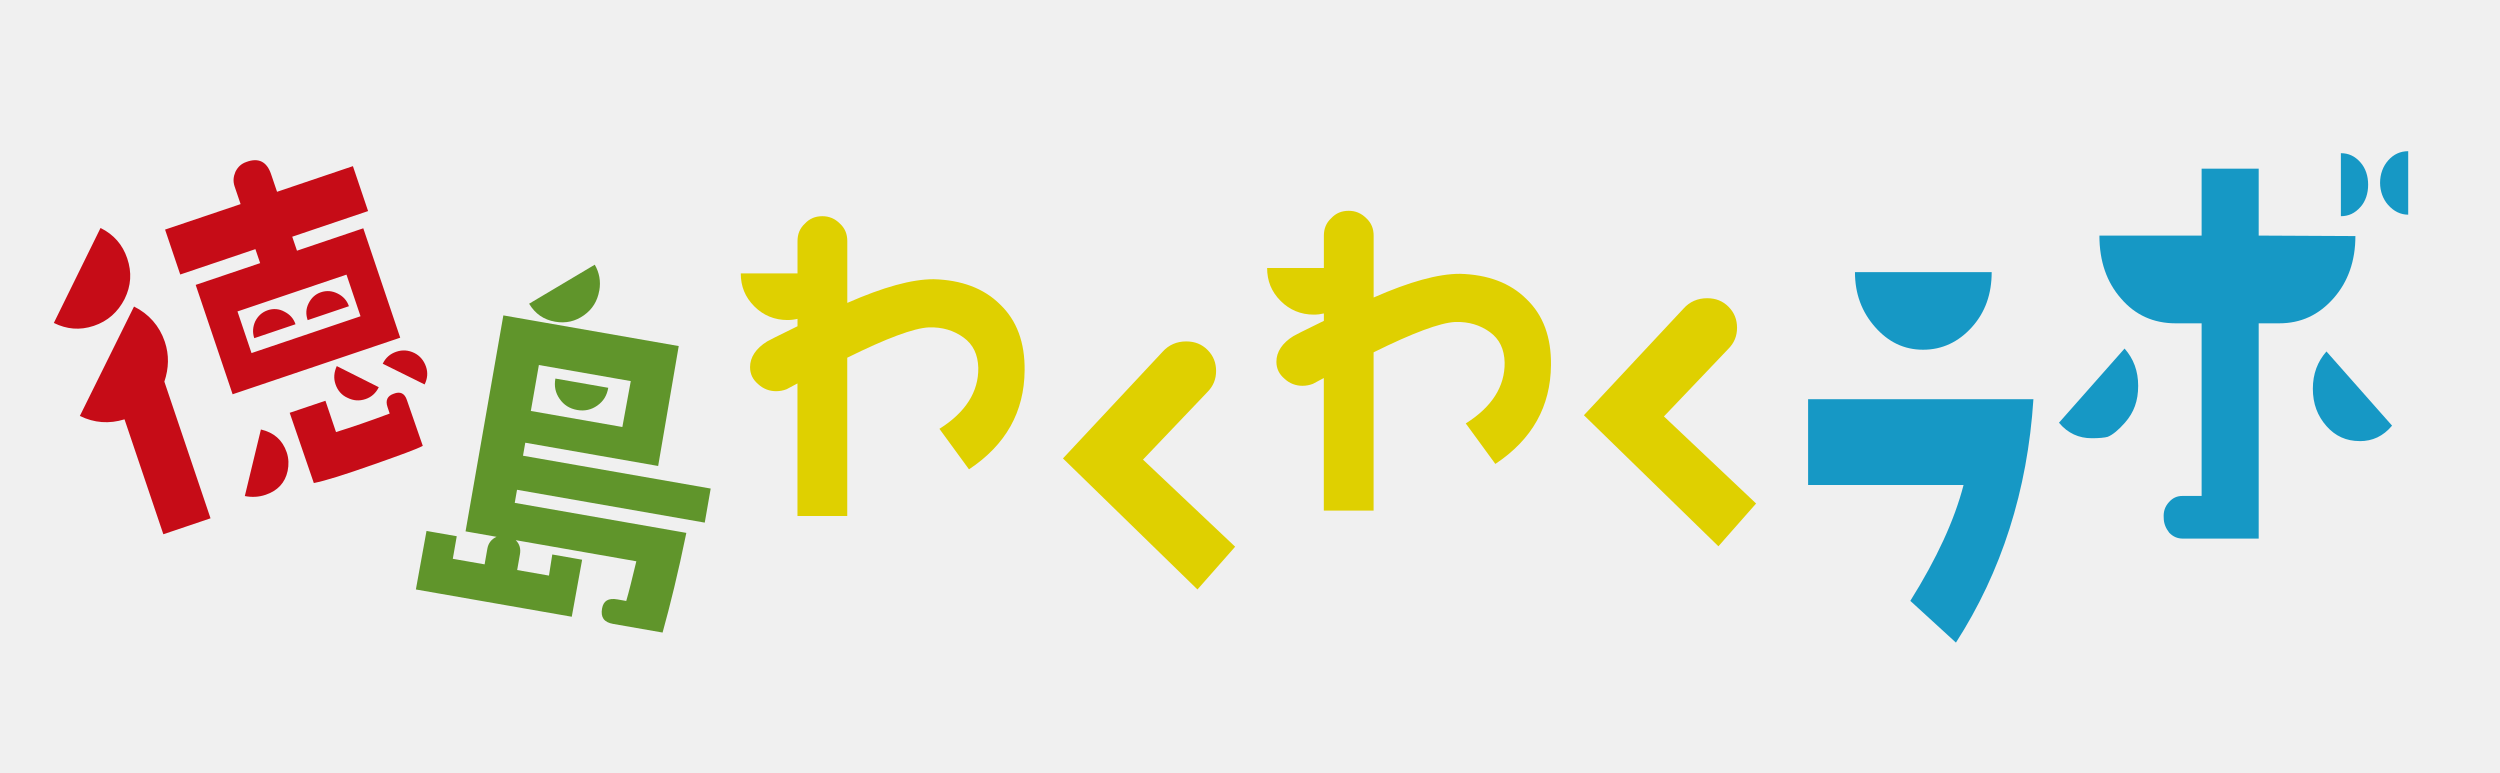
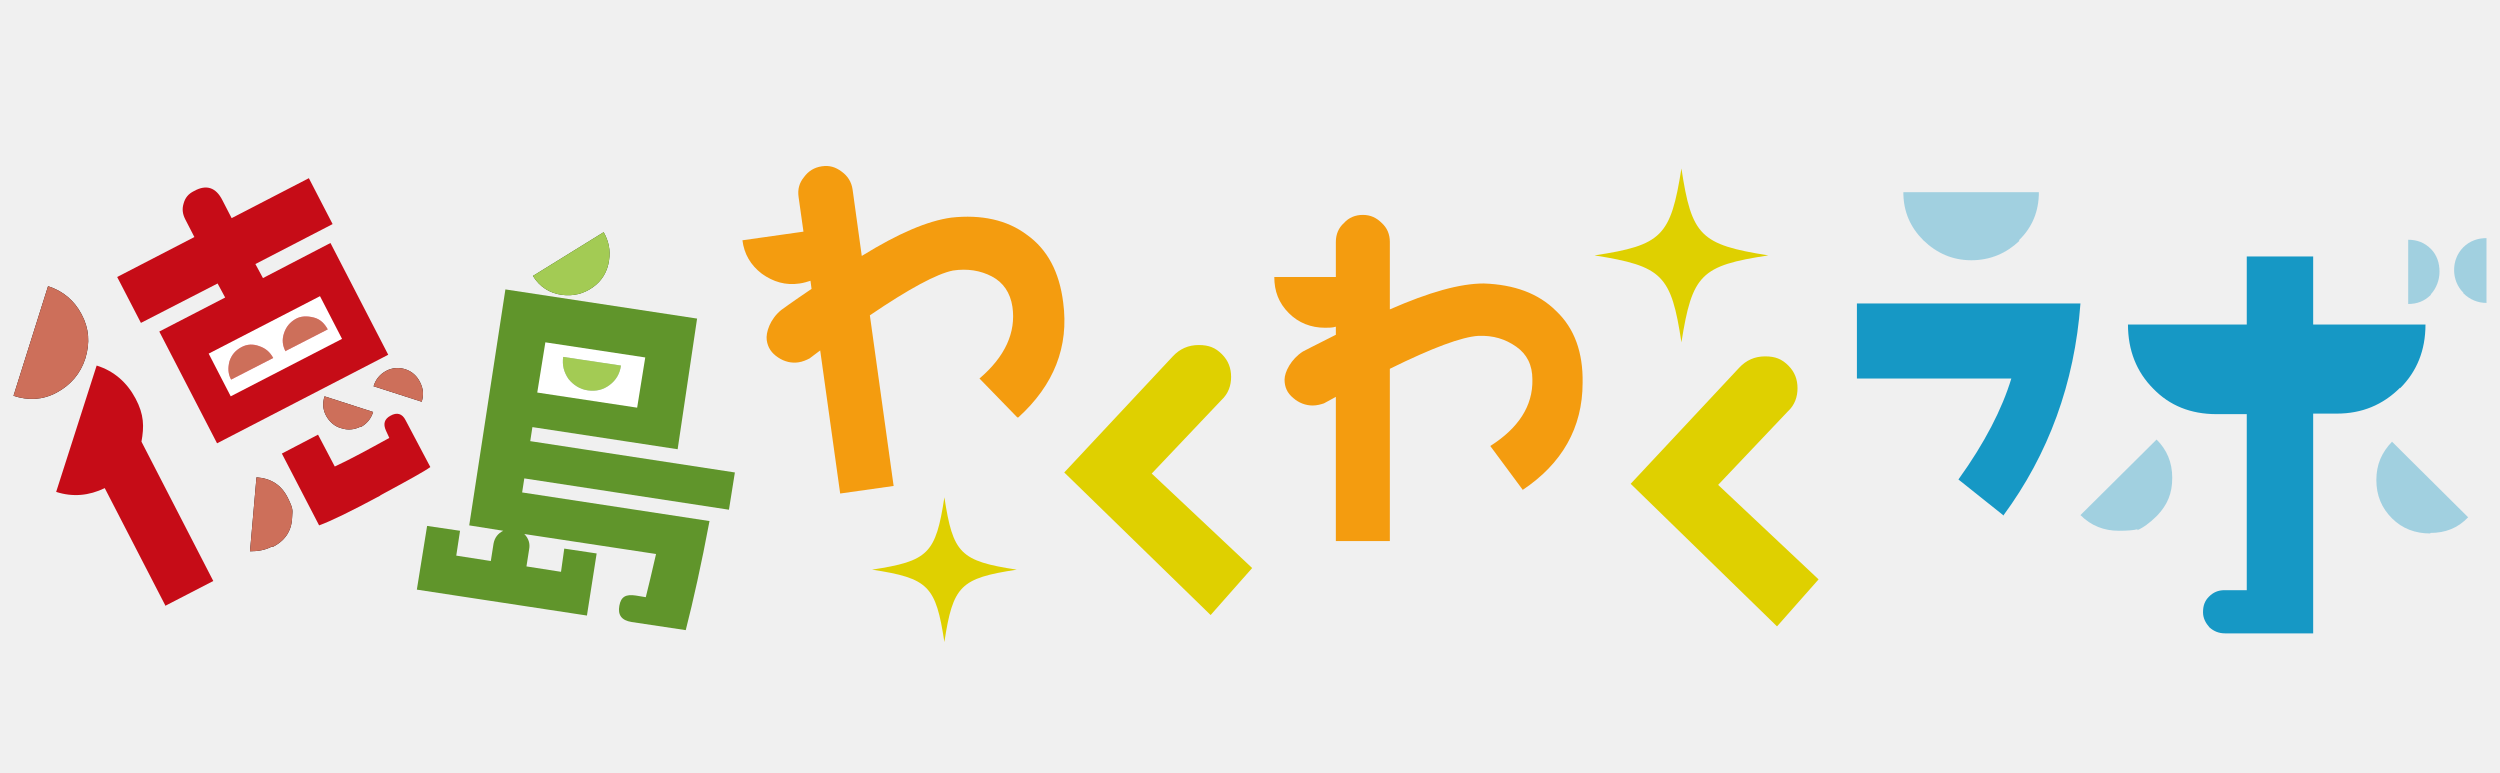
- <svg xmlns="http://www.w3.org/2000/svg" id="_レイヤー_1" data-name="レイヤー 1" viewBox="0 0 463 143">
+ <svg xmlns="http://www.w3.org/2000/svg" version="1.1" viewBox="0 0 463 143">
  <defs>
    <style>
-       .cls-1 {
+       .st0, .st1, .st2, .st3, .st4, .st5 {
+         mix-blend-mode: screen;
+       }
+ 
+       .st0, .st6 {
+         fill: #1698c5;
+       }
+ 
+       .st7 {
+         mask: url(#mask-1);
+       }
+ 
+       .st8 {
        fill: #60952b;
      }

-       .cls-2 {
+       .st9, .st2 {
+         fill: #fff;
+       }
+ 
+       .st10 {
+         mask: url(#mask);
+       }
+ 
+       .st1 {
+         fill: #e83545;
+       }
+ 
+       .st11 {
+         mask: url(#mask-2);
+       }
+ 
+       .st12 {
+         isolation: isolate;
+       }
+ 
+       .st3 {
+         fill: #1e684a;
+       }
+ 
+       .st13 {
        fill: #dfd000;
      }

-       .cls-3 {
+       .st14 {
        fill: #c60c17;
      }

-       .cls-4 {
-         fill: #1698c5;
+       .st15 {
+         fill: #f49c0f;
+       }
+ 
+       .st5 {
+         fill: #6c8231;
+       }
+ 
+       .st16 {
+         mask: url(#mask-3);
      }
    </style>
+     <mask id="mask" x="349.5" y="28.8" width="32.6" height="21.8" maskUnits="userSpaceOnUse">
+       <rect class="st1" x="349.5" y="28.8" width="32.6" height="21.8" />
+     </mask>
+     <mask id="mask-1" x="384.3" y="77.8" width="22.8" height="21.8" maskUnits="userSpaceOnUse">
+       <rect class="st1" x="384.3" y="77.8" width="22.8" height="21.8" />
+     </mask>
+     <mask id="mask-2" x="436.5" y="81.1" width="22.8" height="21.8" maskUnits="userSpaceOnUse">
+       <rect class="st1" x="436.5" y="81.1" width="22.8" height="21.8" />
+     </mask>
+     <mask id="mask-3" x="443" y="36.5" width="22.8" height="21.8" maskUnits="userSpaceOnUse">
+       <rect class="st1" x="443" y="36.5" width="22.8" height="21.8" />
+     </mask>
  </defs>
-   <path class="cls-3" d="M30.25,98.94l-7.19-21.28c-2.82.88-5.62.68-8.27-.63l10.03-20.26c2.74,1.36,4.71,3.58,5.7,6.51.83,2.46.75,4.92-.08,7.4l8.55,25.31-8.73,2.95ZM23.56,47.85c.88,2.59.73,5.07-.49,7.54-1.24,2.4-3.1,4.09-5.7,4.96s-5.03.63-7.4-.54l8.65-17.59c2.46,1.22,4.09,3.1,4.94,5.63ZM49.21,91.63c-1.3.44-2.57.49-3.87.24l2.98-12.33c2.39.56,3.99,1.92,4.78,4.24.39,1.16.4,2.3.17,3.44-.47,2.21-1.88,3.67-4.06,4.41ZM54.12,43.84l.88,2.59,12.28-4.15,6.84,20.26-31.04,10.48-6.84-20.26,11.94-4.03-.88-2.59-13.92,4.7-2.81-8.32,13.99-4.72-1.11-3.27c-.32-.96-.23-1.82.15-2.71.45-.91,1.09-1.51,2.04-1.83,2.23-.83,3.78-.06,4.56,2.26l1.11,3.27,14.05-4.75,2.81,8.32-14.05,4.75ZM64.17,50.86l-20.19,6.82,2.6,7.71,20.19-6.82-2.6-7.71ZM47.09,62.63c-.37-1.09-.26-2.12.17-3.1.5-1,1.25-1.71,2.34-2.08,1.02-.35,2.12-.26,3.05.26,1,.5,1.71,1.24,2.08,2.34l-7.64,2.58ZM69.2,86.02c-5.3,1.87-8.94,3.02-11.08,3.44l-4.47-13.01,6.62-2.23,1.96,5.8c2.89-.9,6.16-2.01,9.94-3.43l-.41-1.23c-.41-1.23,0-2.05,1.15-2.44,1.21-.48,2.03-.08,2.44,1.15l2.95,8.5c-1.09.6-4.14,1.7-9.09,3.45ZM56.98,59.29c-.37-1.09-.33-2.09.17-3.1s1.24-1.71,2.27-2.06c1.09-.37,2.12-.26,3.12.24s1.71,1.25,2.08,2.34l-7.64,2.58ZM67.7,73.91c-1.16.39-2.25.31-3.35-.24-1.07-.47-1.83-1.36-2.22-2.52-.37-1.09-.28-2.18.24-3.35l7.78,3.91c-.54,1.1-1.36,1.83-2.45,2.2ZM70.88,67.36c.54-1.1,1.36-1.83,2.52-2.22s2.25-.3,3.35.24c1,.5,1.76,1.38,2.15,2.54.37,1.09.28,2.18-.26,3.28l-7.76-3.84Z" />
-   <path class="cls-1" d="M95.75,90.72l-.42,2.41,31.78,5.56c-1.5,7.34-3.01,13.44-4.4,18.46l-9.15-1.6c-1.7-.3-2.35-1.21-2.06-2.85.25-1.42,1.15-1.99,2.85-1.69l1.63.29c.52-1.74,1.1-4.19,1.87-7.35l-22.34-3.91c.75.72.96,1.63.78,2.62l-.51,2.91,5.89,1.03.61-3.91,5.53.97-1.92,10.56-28.87-5.05,1.97-10.84,5.6.98-.73,4.18,5.89,1.03.51-2.91c.17-.99.75-1.77,1.7-2.19l-5.74-1.01,7-40,32.48,5.68-3.81,22.21-24.61-4.31-.42,2.41,34.76,6.08-1.1,6.31-34.76-6.08ZM110.98,53.84c-.34,1.92-1.26,3.43-2.84,4.55s-3.34,1.54-5.32,1.19c-2.13-.37-3.69-1.45-4.83-3.33l12.16-7.23c.84,1.46,1.15,3.05.84,4.82ZM99.8,67.6l-1.49,8.51,16.95,2.97,1.56-8.5-17.02-2.98ZM110.61,75.12c-1.08.76-2.31,1.06-3.72.81s-2.47-.94-3.23-2.03c-.82-1.17-1.05-2.38-.8-3.79l9.79,1.71c-.25,1.42-.87,2.48-2.04,3.3Z" />
-   <path class="cls-2" d="M179.45,86.91l-5.47-7.49c4.82-3.02,7.27-6.84,7.2-11.3-.07-2.45-.94-4.32-2.74-5.62s-3.89-1.94-6.41-1.87c-2.81.14-7.85,2.02-15.12,5.62v29.31h-9.22v-24.55l-2.02,1.08c-.58.22-1.22.36-1.94.36-1.22,0-2.38-.43-3.31-1.3-1.01-.86-1.51-1.87-1.51-3.17,0-1.8,1.08-3.46,3.17-4.75.07-.07,1.94-1.01,5.62-2.81v-1.37c-.58.14-1.22.22-1.87.22-2.38,0-4.46-.86-6.12-2.52-1.73-1.73-2.52-3.74-2.52-6.12h10.51v-5.98c0-1.3.43-2.38,1.37-3.24.86-.94,1.94-1.37,3.24-1.37,1.22,0,2.3.43,3.24,1.37.94.86,1.37,1.94,1.37,3.24v11.45c6.7-2.95,11.95-4.39,15.99-4.39,5.11.14,9.29,1.66,12.31,4.68,3.1,2.95,4.61,7.06,4.54,12.24-.07,7.63-3.46,13.75-10.3,18.29Z" />
-   <path class="cls-2" d="M221.77,109.17l-24.91-24.27,18.43-19.73c1.15-1.3,2.66-1.94,4.39-1.94,1.58,0,2.88.5,3.96,1.58s1.58,2.38,1.58,3.89-.5,2.81-1.66,3.96l-11.88,12.46,17.07,16.13-6.98,7.92Z" />
-   <path class="cls-2" d="M276.93,85.91l-5.47-7.49c4.82-3.02,7.27-6.84,7.2-11.3-.07-2.45-.94-4.32-2.74-5.62s-3.89-1.94-6.41-1.87c-2.81.14-7.85,2.02-15.12,5.62v29.31h-9.22v-24.55l-2.02,1.08c-.58.22-1.22.36-1.94.36-1.22,0-2.38-.43-3.31-1.3-1.01-.86-1.51-1.87-1.51-3.17,0-1.8,1.08-3.46,3.17-4.75.07-.07,1.94-1.01,5.62-2.81v-1.37c-.58.14-1.22.22-1.87.22-2.38,0-4.46-.86-6.12-2.52-1.73-1.73-2.52-3.74-2.52-6.12h10.51v-5.98c0-1.3.43-2.38,1.37-3.24.86-.94,1.94-1.37,3.24-1.37,1.22,0,2.3.43,3.24,1.37.94.86,1.37,1.94,1.37,3.24v11.45c6.7-2.95,11.95-4.39,15.99-4.39,5.11.14,9.29,1.66,12.31,4.68,3.1,2.95,4.61,7.06,4.54,12.24-.07,7.63-3.46,13.75-10.3,18.29Z" />
-   <path class="cls-2" d="M318.25,101.17l-24.91-24.27,18.43-19.73c1.15-1.3,2.66-1.94,4.39-1.94,1.58,0,2.88.5,3.96,1.58s1.58,2.38,1.58,3.89-.5,2.81-1.66,3.96l-11.88,12.46,17.07,16.13-6.98,7.92Z" />
-   <path class="cls-4" d="M362.23,119l-8.44-7.72c4.89-7.81,8.2-15,9.86-21.46h-28.79v-15.89h41.73c-1.1,16.97-5.92,31.97-14.35,45.08ZM365.15,60.64c-2.45,2.69-5.44,4.13-8.99,4.13s-6.47-1.44-8.91-4.22-3.71-6.11-3.71-10.15h25.32c0,4.04-1.18,7.45-3.71,10.24Z" />
-   <path class="cls-4" d="M390.39,80.89c-.63.18-1.66.27-3,.27-2.37,0-4.42-.9-6.07-2.87l12.15-13.74c1.66,1.89,2.52,4.13,2.52,6.91s-.79,4.94-2.45,6.82c-1.18,1.35-2.29,2.25-3.15,2.6ZM432.2,55.21c-2.76,3.14-6.07,4.67-10.1,4.67h-3.79v39.87h-14.04c-1.02,0-1.81-.36-2.52-1.08-.63-.81-1.03-1.71-1.03-2.78-.08-1.17.24-2.07.95-2.87.71-.81,1.5-1.17,2.52-1.17h3.55v-31.97h-4.81c-4.1,0-7.49-1.53-10.1-4.58-2.68-3.05-4.02-6.91-4.02-11.67h18.93v-12.39h10.57v12.39l17.91.09c0,4.58-1.34,8.44-4.02,11.49ZM437.01,81.69c-2.45,0-4.5-.9-6.15-2.78-1.66-1.89-2.52-4.13-2.52-6.91s.87-5.03,2.52-6.91l12.15,13.74c-1.66,1.98-3.63,2.87-5.99,2.87ZM437.16,38.33c-1.02,1.17-2.21,1.71-3.63,1.71v-11.67c1.42,0,2.6.54,3.63,1.71.95,1.08,1.42,2.51,1.42,4.13s-.47,3.05-1.42,4.13ZM442.29,37.97c-.95-1.08-1.5-2.51-1.5-4.13s.55-3.05,1.5-4.13c1.03-1.17,2.29-1.71,3.71-1.71v11.76c-1.42,0-2.68-.63-3.71-1.8Z" />
+   <g class="st12">
+     <g id="_レイヤー_1" data-name="レイヤー_1">
+       <path class="st15" d="M188.4,77.3l-7-7.2c4.7-4,6.8-8.5,6.1-13.3-.4-2.6-1.7-4.5-3.8-5.6s-4.5-1.5-7.2-1.1c-3,.6-8.2,3.4-15.4,8.3l4.4,31.6-9.9,1.4-3.7-26.5-2,1.5c-.6.3-1.3.6-2,.7-1.3.2-2.6-.1-3.8-.9-1.2-.8-1.9-1.8-2.1-3.2s.6-3.9,2.7-5.6c0,0,1.9-1.4,5.6-3.9l-.2-1.5c-.6.2-1.3.4-2,.5-2.6.4-4.9-.3-7-1.8-2.1-1.6-3.3-3.7-3.6-6.2l11.3-1.6-.9-6.4c-.2-1.4.1-2.6,1-3.7.8-1.1,1.9-1.8,3.3-2s2.5.1,3.7,1c1.1.8,1.8,1.9,2,3.3l1.7,12.3c6.8-4.2,12.2-6.5,16.6-7.1,5.5-.6,10.3.4,14,3.2,3.8,2.7,6,6.9,6.7,12.5,1.1,8.2-1.7,15.3-8.3,21.3Z" />
+       <path class="st13" d="M224.2,113.9l-27.1-26.4,20.1-21.5c1.3-1.4,2.9-2.1,4.8-2.1s3.1.5,4.3,1.7,1.7,2.6,1.7,4.2-.5,3.1-1.8,4.3l-12.9,13.6,18.6,17.5-7.6,8.6Z" />
+       <path class="st15" d="M282,90.7l-6-8.1c5.2-3.3,7.9-7.4,7.8-12.3,0-2.7-1-4.7-3-6.1s-4.2-2.1-7-2c-3.1.2-8.5,2.2-16.4,6.1v31.9h-10v-26.7l-2.2,1.2c-.6.2-1.3.4-2.1.4-1.3,0-2.6-.5-3.6-1.4-1.1-.9-1.6-2-1.6-3.4s1.2-3.8,3.4-5.2c0,0,2.1-1.1,6.1-3.1v-1.5c-.6.2-1.3.2-2,.2-2.6,0-4.9-.9-6.7-2.7-1.9-1.9-2.7-4.1-2.7-6.7h11.4v-6.5c0-1.4.5-2.6,1.5-3.5.9-1,2.1-1.5,3.5-1.5s2.5.5,3.5,1.5c1,.9,1.5,2.1,1.5,3.5v12.5c7.3-3.2,13-4.8,17.4-4.8,5.6.2,10.1,1.8,13.4,5.1,3.4,3.2,5,7.7,4.9,13.3,0,8.3-3.8,15-11.2,19.9Z" />
+       <path class="st13" d="M329.1,116l-27.1-26.4,20.1-21.5c1.3-1.4,2.9-2.1,4.8-2.1s3.1.5,4.3,1.7,1.7,2.6,1.7,4.2-.5,3.1-1.8,4.3l-12.9,13.6,18.6,17.5-7.6,8.6Z" />
+       <path class="st6" d="M371.1,95.5l-8.4-6.7c4.9-6.8,8.1-13.1,9.8-18.7h-28.6v-13.9h41.4c-1.1,14.8-5.9,27.9-14.3,39.3Z" />
+       <g class="st10">
+         <path class="st0" d="M374,44.6c-2.4,2.3-5.4,3.6-8.9,3.6s-6.4-1.3-8.9-3.7c-2.4-2.4-3.7-5.3-3.7-8.9h25.1c0,3.5-1.2,6.5-3.7,8.9Z" />
+       </g>
+       <g class="st7">
+         <path class="st0" d="M395.9,98c-.7.2-1.9.3-3.5.3-2.7,0-5.1-.9-7.1-2.9l14.1-14c1.9,1.9,2.9,4.2,2.9,7.1s-.9,5-2.8,7c-1.4,1.4-2.7,2.3-3.7,2.7Z" />
+       </g>
+       <path class="st6" d="M444.5,71.8c-3.2,3.2-7.1,4.8-11.7,4.8h-4.4v40.7h-16.3c-1.2,0-2.1-.4-2.9-1.1-.7-.8-1.2-1.7-1.2-2.8,0-1.2.3-2.1,1.1-2.9.8-.8,1.7-1.2,2.9-1.2h4.1v-32.6h-5.6c-4.8,0-8.7-1.6-11.7-4.7-3.1-3.1-4.7-7.1-4.7-11.9h22v-12.6h12.3v12.6h20.8c0,4.8-1.6,8.7-4.7,11.8Z" />
+       <g class="st11">
+         <path class="st0" d="M450.1,98.8c-2.8,0-5.2-.9-7.1-2.8-1.9-1.9-2.9-4.2-2.9-7.1s1-5.1,2.9-7.1l14.1,14c-1.9,2-4.2,2.9-7,2.9Z" />
+       </g>
+       <g class="st16">
+         <g class="st4">
+           <path class="st6" d="M450.2,54.6c-1.2,1.2-2.6,1.7-4.2,1.7v-11.9c1.6,0,3,.5,4.2,1.7,1.1,1.1,1.6,2.6,1.6,4.2s-.6,3.1-1.6,4.2Z" />
+           <path class="st6" d="M456.2,54.2c-1.1-1.1-1.7-2.6-1.7-4.2s.6-3.1,1.7-4.2c1.2-1.2,2.7-1.7,4.3-1.7v12c-1.6,0-3.1-.6-4.3-1.8Z" />
+         </g>
+       </g>
+       <g>
+         <path class="st14" d="M30.6,112.1l-11.2-21.7c-2.9,1.4-5.9,1.7-9,.7l7.5-23.4c3.2,1,5.6,3.1,7.2,6.1s1.6,5.2,1.1,8l13.3,25.8-8.9,4.6Z" />
+         <path class="st14" d="M15.1,58.2c1.4,2.6,1.6,5.3.7,8.2-.9,2.8-2.7,4.9-5.3,6.3s-5.3,1.5-8,.6l6.4-20.3c2.8.9,4.9,2.7,6.2,5.2Z" />
+         <path class="st14" d="M50.4,101.2c-1.3.7-2.7.9-4.1.9l1.2-13.7c2.7.2,4.6,1.4,5.8,3.8s.8,2.4.8,3.7c-.1,2.5-1.4,4.3-3.6,5.4Z" />
+         <path class="st14" d="M47.3,48.9l1.4,2.6,12.5-6.5,10.7,20.7-31.7,16.4-10.7-20.7,12.2-6.3-1.4-2.6-14.2,7.3-4.4-8.5,14.3-7.4-1.7-3.3c-.5-1-.6-1.9-.3-2.9.3-1.1.9-1.8,1.9-2.3,2.3-1.3,4.1-.7,5.3,1.7l1.7,3.3,14.3-7.4,4.4,8.5-14.3,7.4Z" />
+         <rect class="st2" x="39.4" y="59.6" width="23.2" height="8.9" transform="translate(-23.7 30.6) rotate(-27.3)" />
+         <path class="st14" d="M42.8,70.3c-.6-1.1-.6-2.2-.3-3.4.4-1.2,1.1-2,2.2-2.6s2.2-.6,3.3-.2c1.2.4,2,1.1,2.6,2.2l-7.8,4Z" />
+         <path class="st14" d="M52.9,65.1c-.6-1.1-.7-2.2-.3-3.4s1.1-2,2.1-2.6,2.2-.6,3.4-.3,2,1.1,2.6,2.2l-7.8,4Z" />
+         <path class="st14" d="M70.4,91.8c-5.4,2.9-9.1,4.7-11.3,5.5l-6.9-13.3,6.7-3.5,3.1,5.9c3-1.4,6.3-3.2,10.1-5.3l-.6-1.3c-.6-1.3-.3-2.2.8-2.8,1.2-.7,2.2-.4,2.8.8l4.6,8.7c-1.1.8-4.2,2.5-9.2,5.2Z" />
+         <path class="st14" d="M66.8,79c-1.2.6-2.4.7-3.6.3-1.2-.3-2.2-1.2-2.8-2.3s-.7-2.3-.3-3.6l9,2.9c-.4,1.3-1.2,2.2-2.3,2.8Z" />
+         <path class="st14" d="M69.2,71.5c.4-1.3,1.2-2.2,2.3-2.8s2.4-.7,3.6-.3,2.1,1.2,2.7,2.4.7,2.3.3,3.6l-9-2.9Z" />
+         <path class="st3" d="M50.4,101.2c-1.3.7-2.7.9-4.1.9l1.2-13.7c2.7.2,4.6,1.4,5.8,3.8s.8,2.4.8,3.7c-.1,2.5-1.4,4.3-3.6,5.4Z" />
+         <path class="st3" d="M66.8,79c-1.2.6-2.4.7-3.6.3-1.2-.3-2.2-1.2-2.8-2.3s-.7-2.3-.3-3.6l9,2.9c-.4,1.3-1.2,2.2-2.3,2.8Z" />
+         <path class="st3" d="M69.2,71.5c.4-1.3,1.2-2.2,2.3-2.8s2.4-.7,3.6-.3,2.1,1.2,2.7,2.4.7,2.3.3,3.6l-9-2.9Z" />
+         <path class="st3" d="M42.8,70.3c-.6-1.1-.6-2.2-.3-3.4.4-1.2,1.1-2,2.2-2.6s2.2-.6,3.3-.2c1.2.4,2,1.1,2.6,2.2l-7.8,4Z" />
+         <path class="st3" d="M52.9,65.1c-.6-1.1-.7-2.2-.3-3.4s1.1-2,2.1-2.6,2.2-.6,3.4-.3,2,1.1,2.6,2.2l-7.8,4Z" />
+         <path class="st3" d="M15.1,58.2c1.4,2.6,1.6,5.3.7,8.2-.9,2.8-2.7,4.9-5.3,6.3s-5.3,1.5-8,.6l6.4-20.3c2.8.9,4.9,2.7,6.2,5.2Z" />
+       </g>
+       <g>
+         <path class="st8" d="M97.1,88.6l-.4,2.6,34.7,5.3c-1.5,8-3,14.7-4.4,20.2l-10-1.5c-1.9-.3-2.6-1.3-2.3-3s1.2-2.2,3.1-1.9l1.8.3c.5-1.9,1.1-4.6,1.9-8l-24.4-3.7c.8.8,1.1,1.8.9,2.8l-.5,3.2,6.4,1,.6-4.3,6,.9-1.8,11.5-31.5-4.8,1.9-11.8,6.1.9-.7,4.6,6.4,1,.5-3.2c.2-1.1.8-1.9,1.8-2.4l-6.3-1,6.7-43.7,35.5,5.4-3.6,24.2-26.9-4.1-.4,2.6,37.9,5.8-1.1,6.9-37.9-5.8Z" />
+         <path class="st8" d="M112.8,48.2c-.3,2.1-1.3,3.8-3,5s-3.6,1.7-5.8,1.4-4.1-1.5-5.3-3.5l13.1-8.1c.9,1.6,1.3,3.3,1,5.2Z" />
+         <polygon class="st9" points="101 63.4 99.5 72.7 118 75.5 119.5 66.2 101 63.4" />
+         <path class="st8" d="M112.9,71.3c-1.2.9-2.5,1.2-4,1s-2.7-1-3.6-2.1c-.9-1.3-1.2-2.6-1-4.1l10.7,1.6c-.2,1.5-.9,2.7-2.1,3.6Z" />
+         <path class="st5" d="M112.9,71.3c-1.2.9-2.5,1.2-4,1s-2.7-1-3.6-2.1c-.9-1.3-1.2-2.6-1-4.1l10.7,1.6c-.2,1.5-.9,2.7-2.1,3.6Z" />
+         <path class="st5" d="M112.8,48.2c-.3,2.1-1.3,3.8-3,5s-3.6,1.7-5.8,1.4-4.1-1.5-5.3-3.5l13.1-8.1c.9,1.6,1.3,3.3,1,5.2Z" />
+       </g>
+       <path class="st13" d="M327.5,47.3c-12.5,1.9-14.1,3.5-16.1,16.1-1.9-12.5-3.5-14.1-16.1-16.1,12.5-1.9,14.1-3.5,16.1-16.1,1.9,12.5,3.5,14.1,16.1,16.1Z" />
+       <path class="st13" d="M188.3,105.5c-10.4,1.6-11.8,2.9-13.4,13.4-1.6-10.4-2.9-11.8-13.4-13.4,10.4-1.6,11.8-2.9,13.4-13.4,1.6,10.4,2.9,11.8,13.4,13.4Z" />
+     </g>
+   </g>
</svg>
